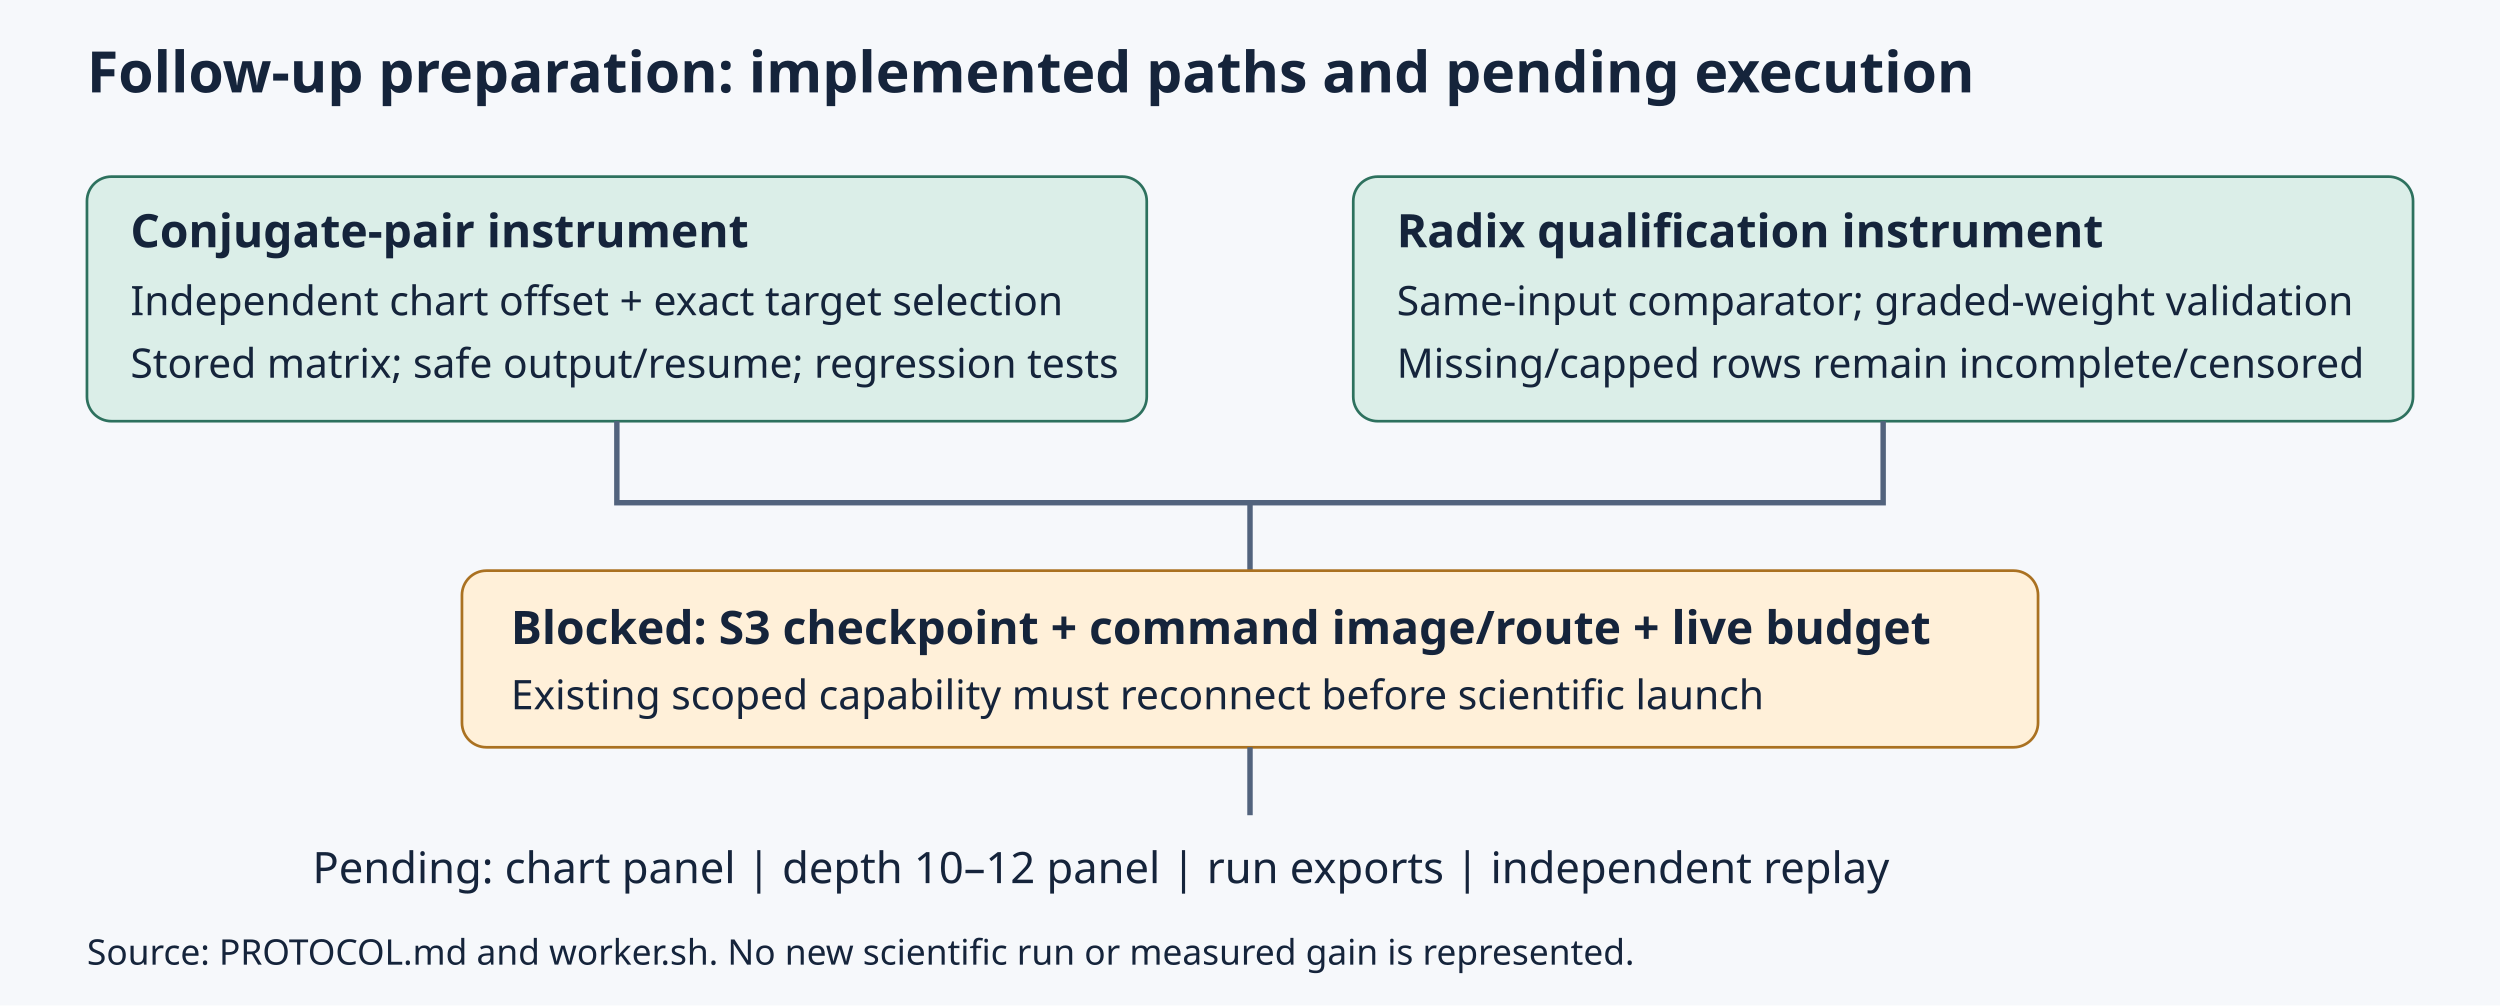
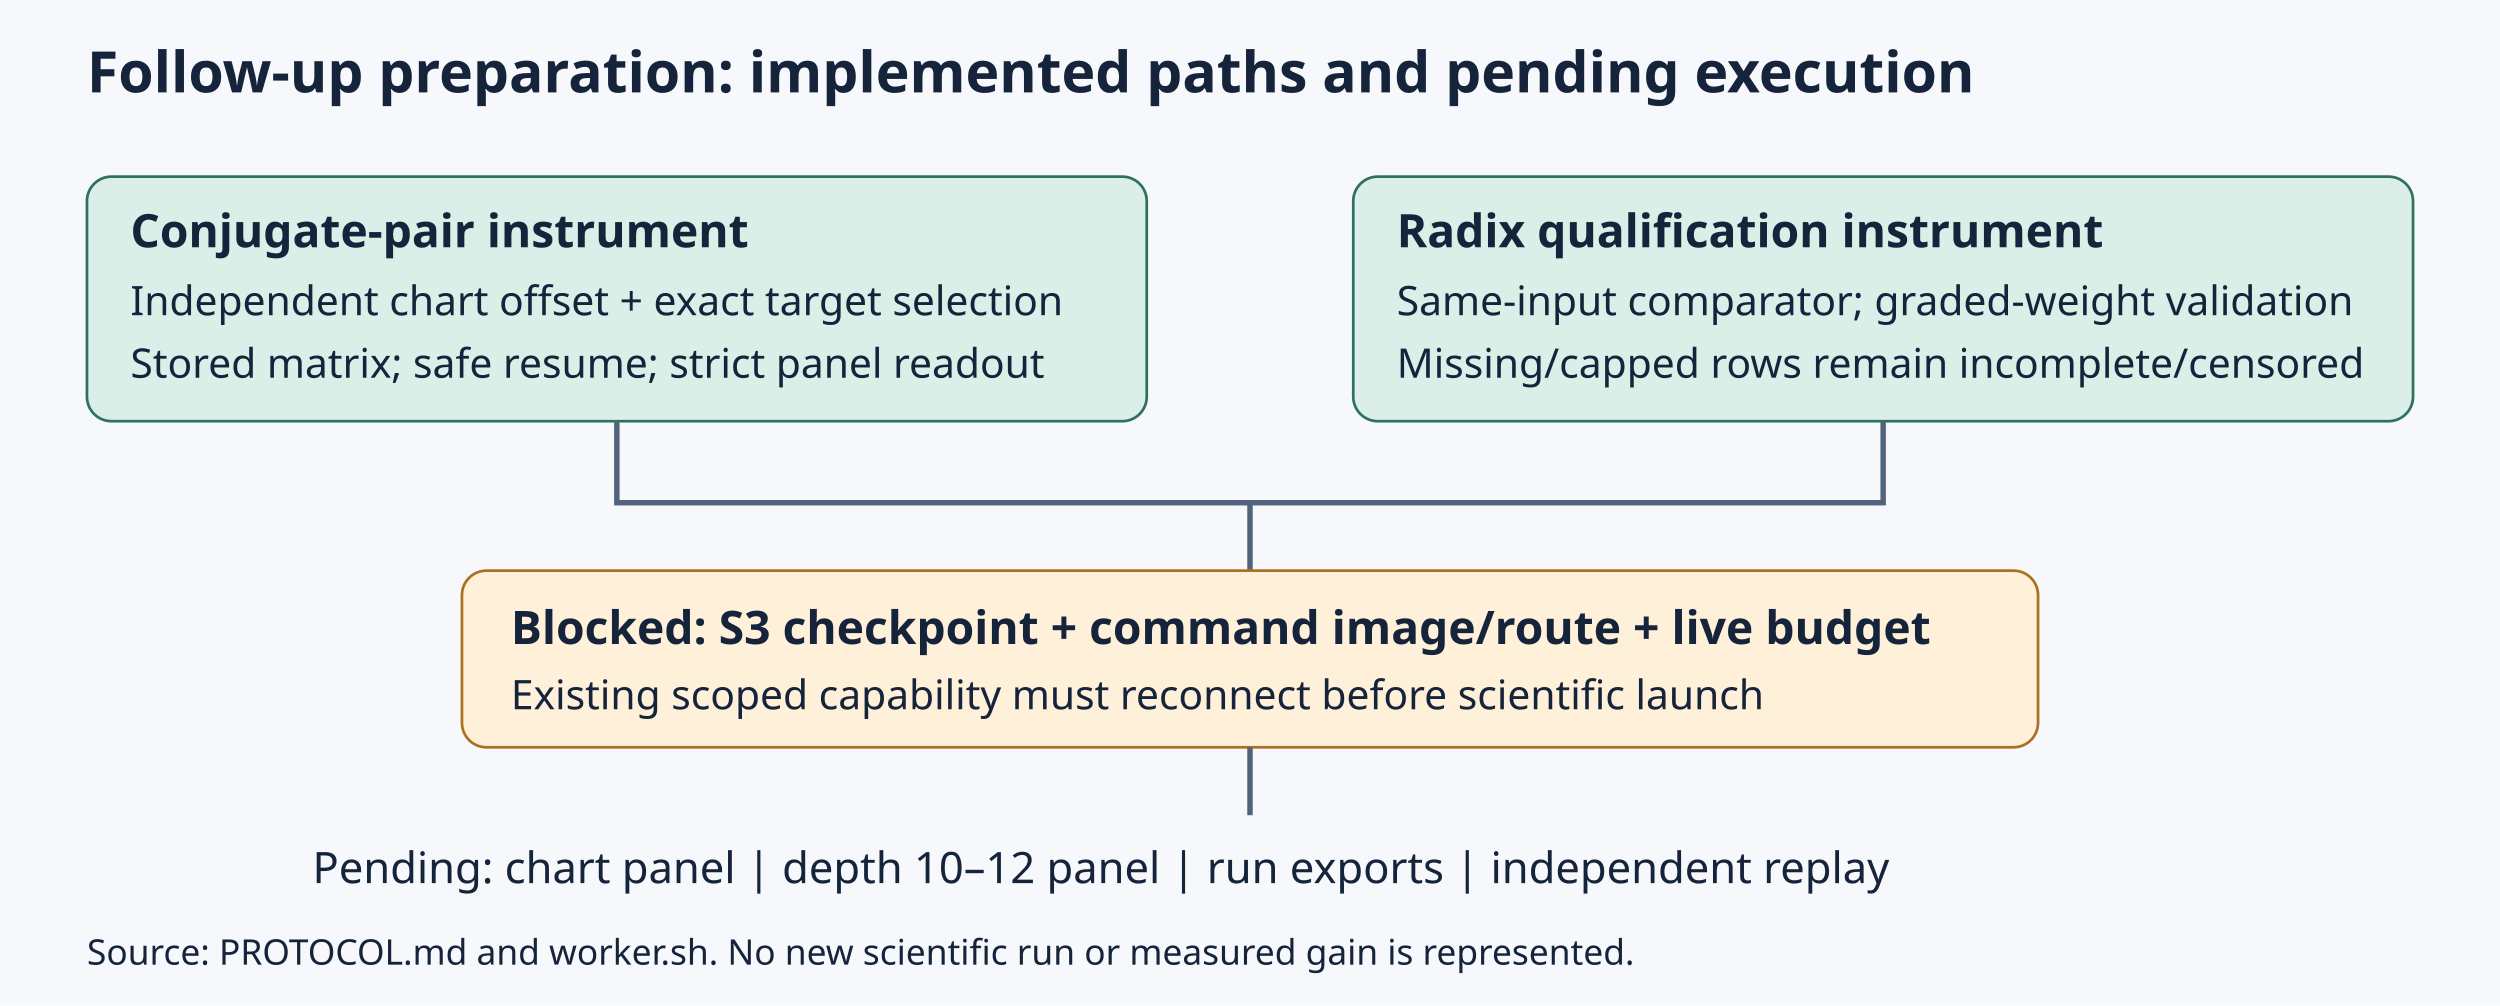
<svg xmlns="http://www.w3.org/2000/svg" width="920" height="370" viewBox="0 0 920 370">
  <rect width="920" height="370" fill="#f6f8fb" />
  <g font-family="sans-serif" fill="#15243b">
    <text x="32" y="34" font-size="21" font-weight="bold">Follow-up preparation: implemented paths and pending execution</text>
    <rect x="32" y="65" width="390" height="90" rx="9" fill="#dbeee8" stroke="#2d715e" />
    <text x="48" y="91" font-size="17" font-weight="bold">Conjugate-pair instrument</text>
    <text x="48" y="116" font-size="15">Independent chart offset + exact target selection</text>
-     <text x="48" y="139" font-size="15">Stored matrix; safe output/resume; regression tests</text>
+     <text x="48" y="139" font-size="15">Stored matrix; safe resume; strict panel readout</text>
    <rect x="498" y="65" width="390" height="90" rx="9" fill="#dbeee8" stroke="#2d715e" />
    <text x="514" y="91" font-size="17" font-weight="bold">Radix qualification instrument</text>
    <text x="514" y="116" font-size="15">Same-input comparator; graded-weight validation</text>
    <text x="514" y="139" font-size="15">Missing/capped rows remain incomplete/censored</text>
    <path d="M227 155 V185 H460 V210 M693 155 V185 H460" fill="none" stroke="#52637d" stroke-width="2" />
    <rect x="170" y="210" width="580" height="65" rx="9" fill="#fff0d9" stroke="#aa7121" />
    <text x="188" y="237" font-size="17" font-weight="bold">Blocked: S3 checkpoint + command image/route + live budget</text>
    <text x="188" y="261" font-size="15">Existing scoped capability must reconnect before scientific launch</text>
    <path d="M460 275 V300" stroke="#52637d" stroke-width="2" />
    <text x="115" y="325" font-size="16">Pending: chart panel | depth 10–12 panel | run exports | independent replay</text>
    <text x="32" y="355" font-size="13">Source: PROTOCOL.md and worker.sh. No new scientific run or measured gain is represented.</text>
  </g>
</svg>
